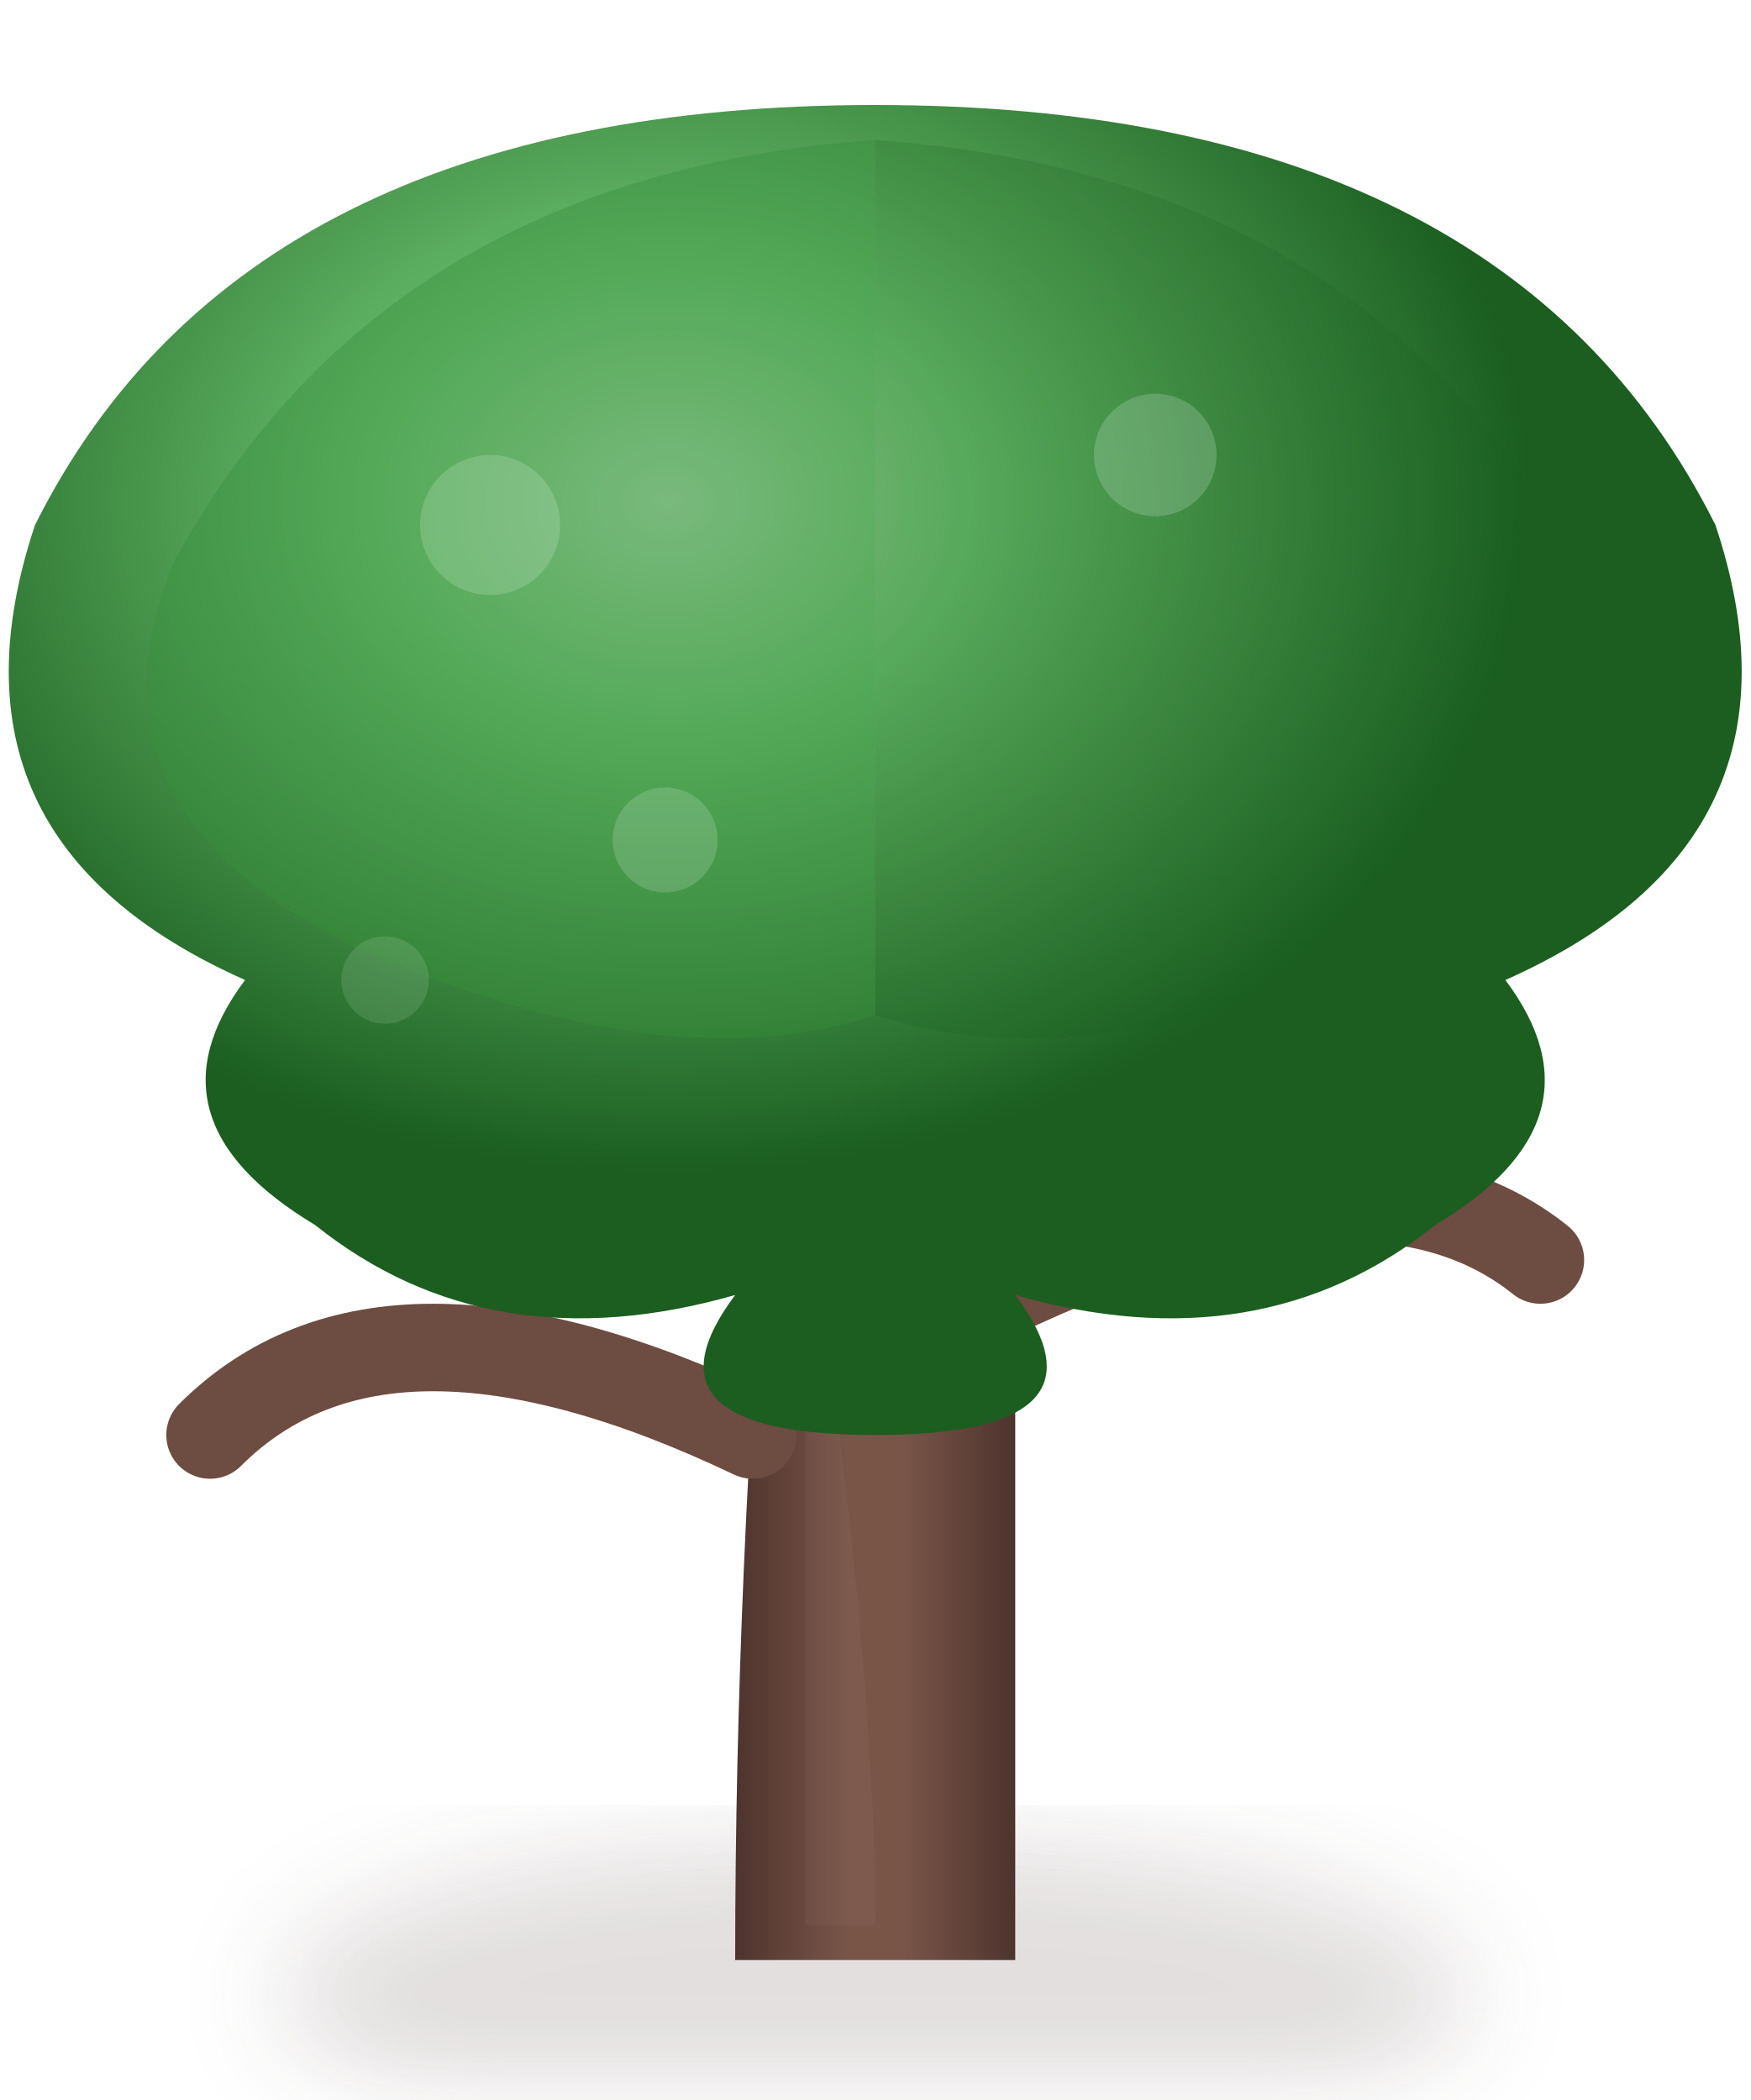
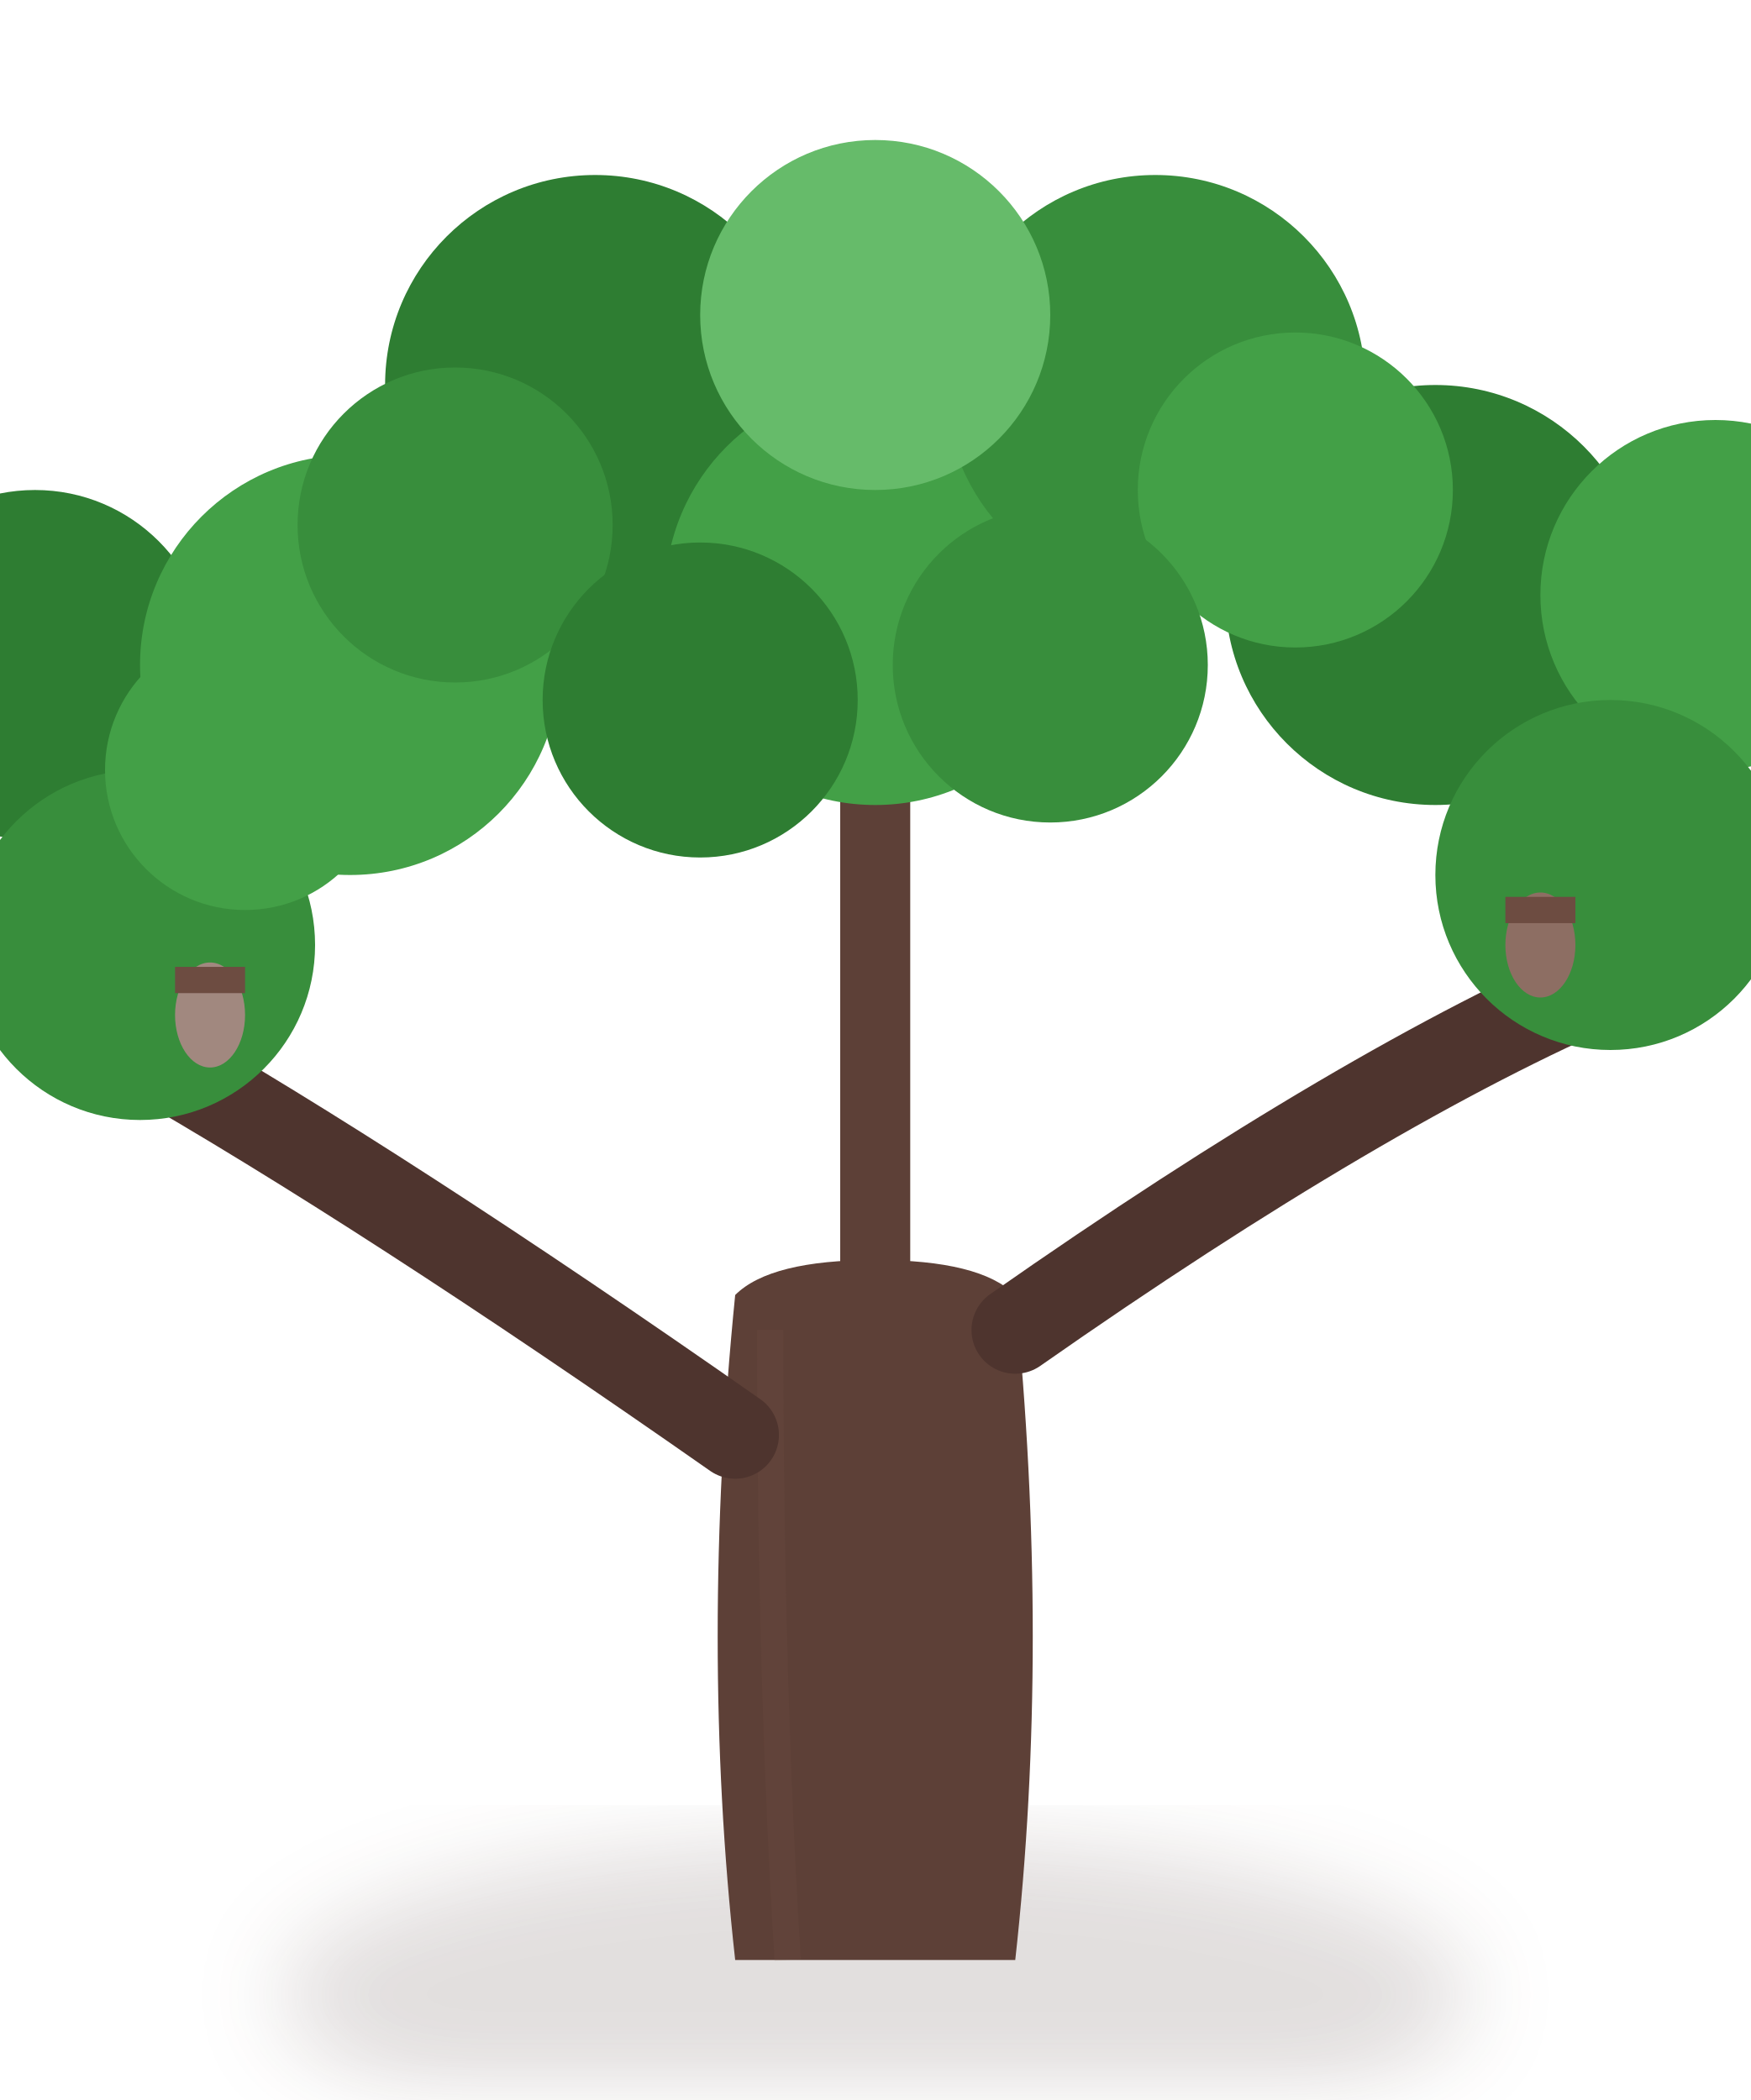
<svg xmlns="http://www.w3.org/2000/svg" viewBox="0 0 100 120">
  <defs>
-     <radialGradient id="cG" cx="38%" cy="30%">
-       <stop offset="0%" stop-color="#A5D6A7" />
-       <stop offset="35%" stop-color="#66BB6A" />
-       <stop offset="100%" stop-color="#1B5E20" />
-     </radialGradient>
-     <linearGradient id="tG" x1="0" y1="0" x2="1" y2="0">
-       <stop offset="0%" stop-color="#4E342E" />
-       <stop offset="40%" stop-color="#795548" />
-       <stop offset="60%" stop-color="#795548" />
-       <stop offset="100%" stop-color="#4E342E" />
-     </linearGradient>
    <filter id="s">
-       <feGaussianBlur stdDeviation="3" />
+       <feGaussianBlur stdDeviation="2.5" />
    </filter>
  </defs>
  <ellipse cx="50" cy="114" rx="34" ry="9" fill="#3E2723" opacity="0.15" filter="url(#s)" />
-   <path d="M42 112 Q42 90 44 66 Q46 64 54 64 Q56 64 58 66 Q58 90 58 112Z" fill="url(#tG)" />
-   <path d="M46 110 Q46 94 46 68 Q50 94 50 110Z" fill="#A1887F" opacity="0.1" />
-   <path d="M43 82 Q22 72 12 82" stroke="#6D4C41" stroke-width="5" fill="none" stroke-linecap="round" />
-   <path d="M57 74 Q78 64 88 72" stroke="#6D4C41" stroke-width="5" fill="none" stroke-linecap="round" />
-   <path d="M50 6 Q14 6 2 30 Q-4 48 14 56 Q8 64 18 70 Q28 78 42 74 Q36 82 50 82 Q64 82 58 74 Q72 78 82 70 Q92 64 86 56 Q104 48 98 30 Q86 6 50 6Z" fill="url(#cG)" />
-   <path d="M50 8 Q22 10 10 32 Q4 46 20 54 Q38 62 50 58 Q50 30 50 8Z" fill="#388E3C" opacity="0.4" />
-   <path d="M50 8 Q78 10 90 32 Q96 46 80 54 Q62 62 50 58 Q50 30 50 8Z" fill="#1B5E20" opacity="0.2" />
-   <circle cx="28" cy="30" r="4" fill="#C8E6C9" opacity="0.25" />
-   <circle cx="66" cy="26" r="3.5" fill="#E8F5E9" opacity="0.2" />
-   <circle cx="38" cy="48" r="3" fill="#E8F5E9" opacity="0.18" />
-   <circle cx="22" cy="56" r="2.5" fill="#C8E6C9" opacity="0.15" />
+   <path d="M42 112 Q40 94 42 74 Q44 72 50 72 Q56 72 58 74 Q60 94 58 112Z" fill="#5D4037" />
+   <path d="M45 112 Q44 96 44 76" stroke="#795548" stroke-width="1.5" fill="none" opacity="0.15" />
+   <path d="M42 82 Q22 68 8 60" stroke="#4E342E" stroke-width="5" fill="none" stroke-linecap="round" />
+   <path d="M58 76 Q78 62 92 56" stroke="#4E342E" stroke-width="5" fill="none" stroke-linecap="round" />
+   <path d="M50 74 Q50 56 50 42" stroke="#5D4037" stroke-width="4" fill="none" stroke-linecap="round" />
+   <path d="M8 60 Q4 50 2 42" stroke="#6D4C41" stroke-width="3" fill="none" stroke-linecap="round" />
+   <path d="M8 60 Q14 50 20 44" stroke="#6D4C41" stroke-width="2.5" fill="none" stroke-linecap="round" />
+   <path d="M92 56 Q96 46 98 38" stroke="#6D4C41" stroke-width="3" fill="none" stroke-linecap="round" />
+   <path d="M92 56 Q86 46 82 40" stroke="#6D4C41" stroke-width="2.5" fill="none" stroke-linecap="round" />
+   <path d="M50 42 Q40 32 34 26" stroke="#6D4C41" stroke-width="2.5" fill="none" stroke-linecap="round" />
+   <path d="M50 42 Q60 32 66 26" stroke="#6D4C41" stroke-width="2.5" fill="none" stroke-linecap="round" />
+   <circle cx="2" cy="38" r="10" fill="#2E7D32" />
+   <circle cx="20" cy="38" r="12" fill="#43A047" />
+   <circle cx="8" cy="54" r="10" fill="#388E3C" />
+   <circle cx="34" cy="22" r="12" fill="#2E7D32" />
+   <circle cx="50" cy="34" r="12" fill="#43A047" />
+   <circle cx="66" cy="22" r="12" fill="#388E3C" />
+   <circle cx="82" cy="34" r="12" fill="#2E7D32" />
+   <circle cx="98" cy="34" r="10" fill="#43A047" />
+   <circle cx="92" cy="50" r="10" fill="#388E3C" />
+   <circle cx="50" cy="18" r="10" fill="#66BB6A" />
+   <circle cx="14" cy="44" r="8" fill="#43A047" />
+   <circle cx="26" cy="30" r="9" fill="#388E3C" />
+   <circle cx="74" cy="28" r="9" fill="#43A047" />
+   <circle cx="40" cy="40" r="9" fill="#2E7D32" />
+   <circle cx="60" cy="38" r="9" fill="#388E3C" />
+   <ellipse cx="12" cy="58" rx="2" ry="3" fill="#A1887F" />
+   <path d="M10 56 L14 56" stroke="#6D4C41" stroke-width="1.5" fill="none" />
+   <ellipse cx="88" cy="54" rx="2" ry="3" fill="#8D6E63" />
+   <path d="M86 52 L90 52" stroke="#6D4C41" stroke-width="1.5" fill="none" />
</svg>
